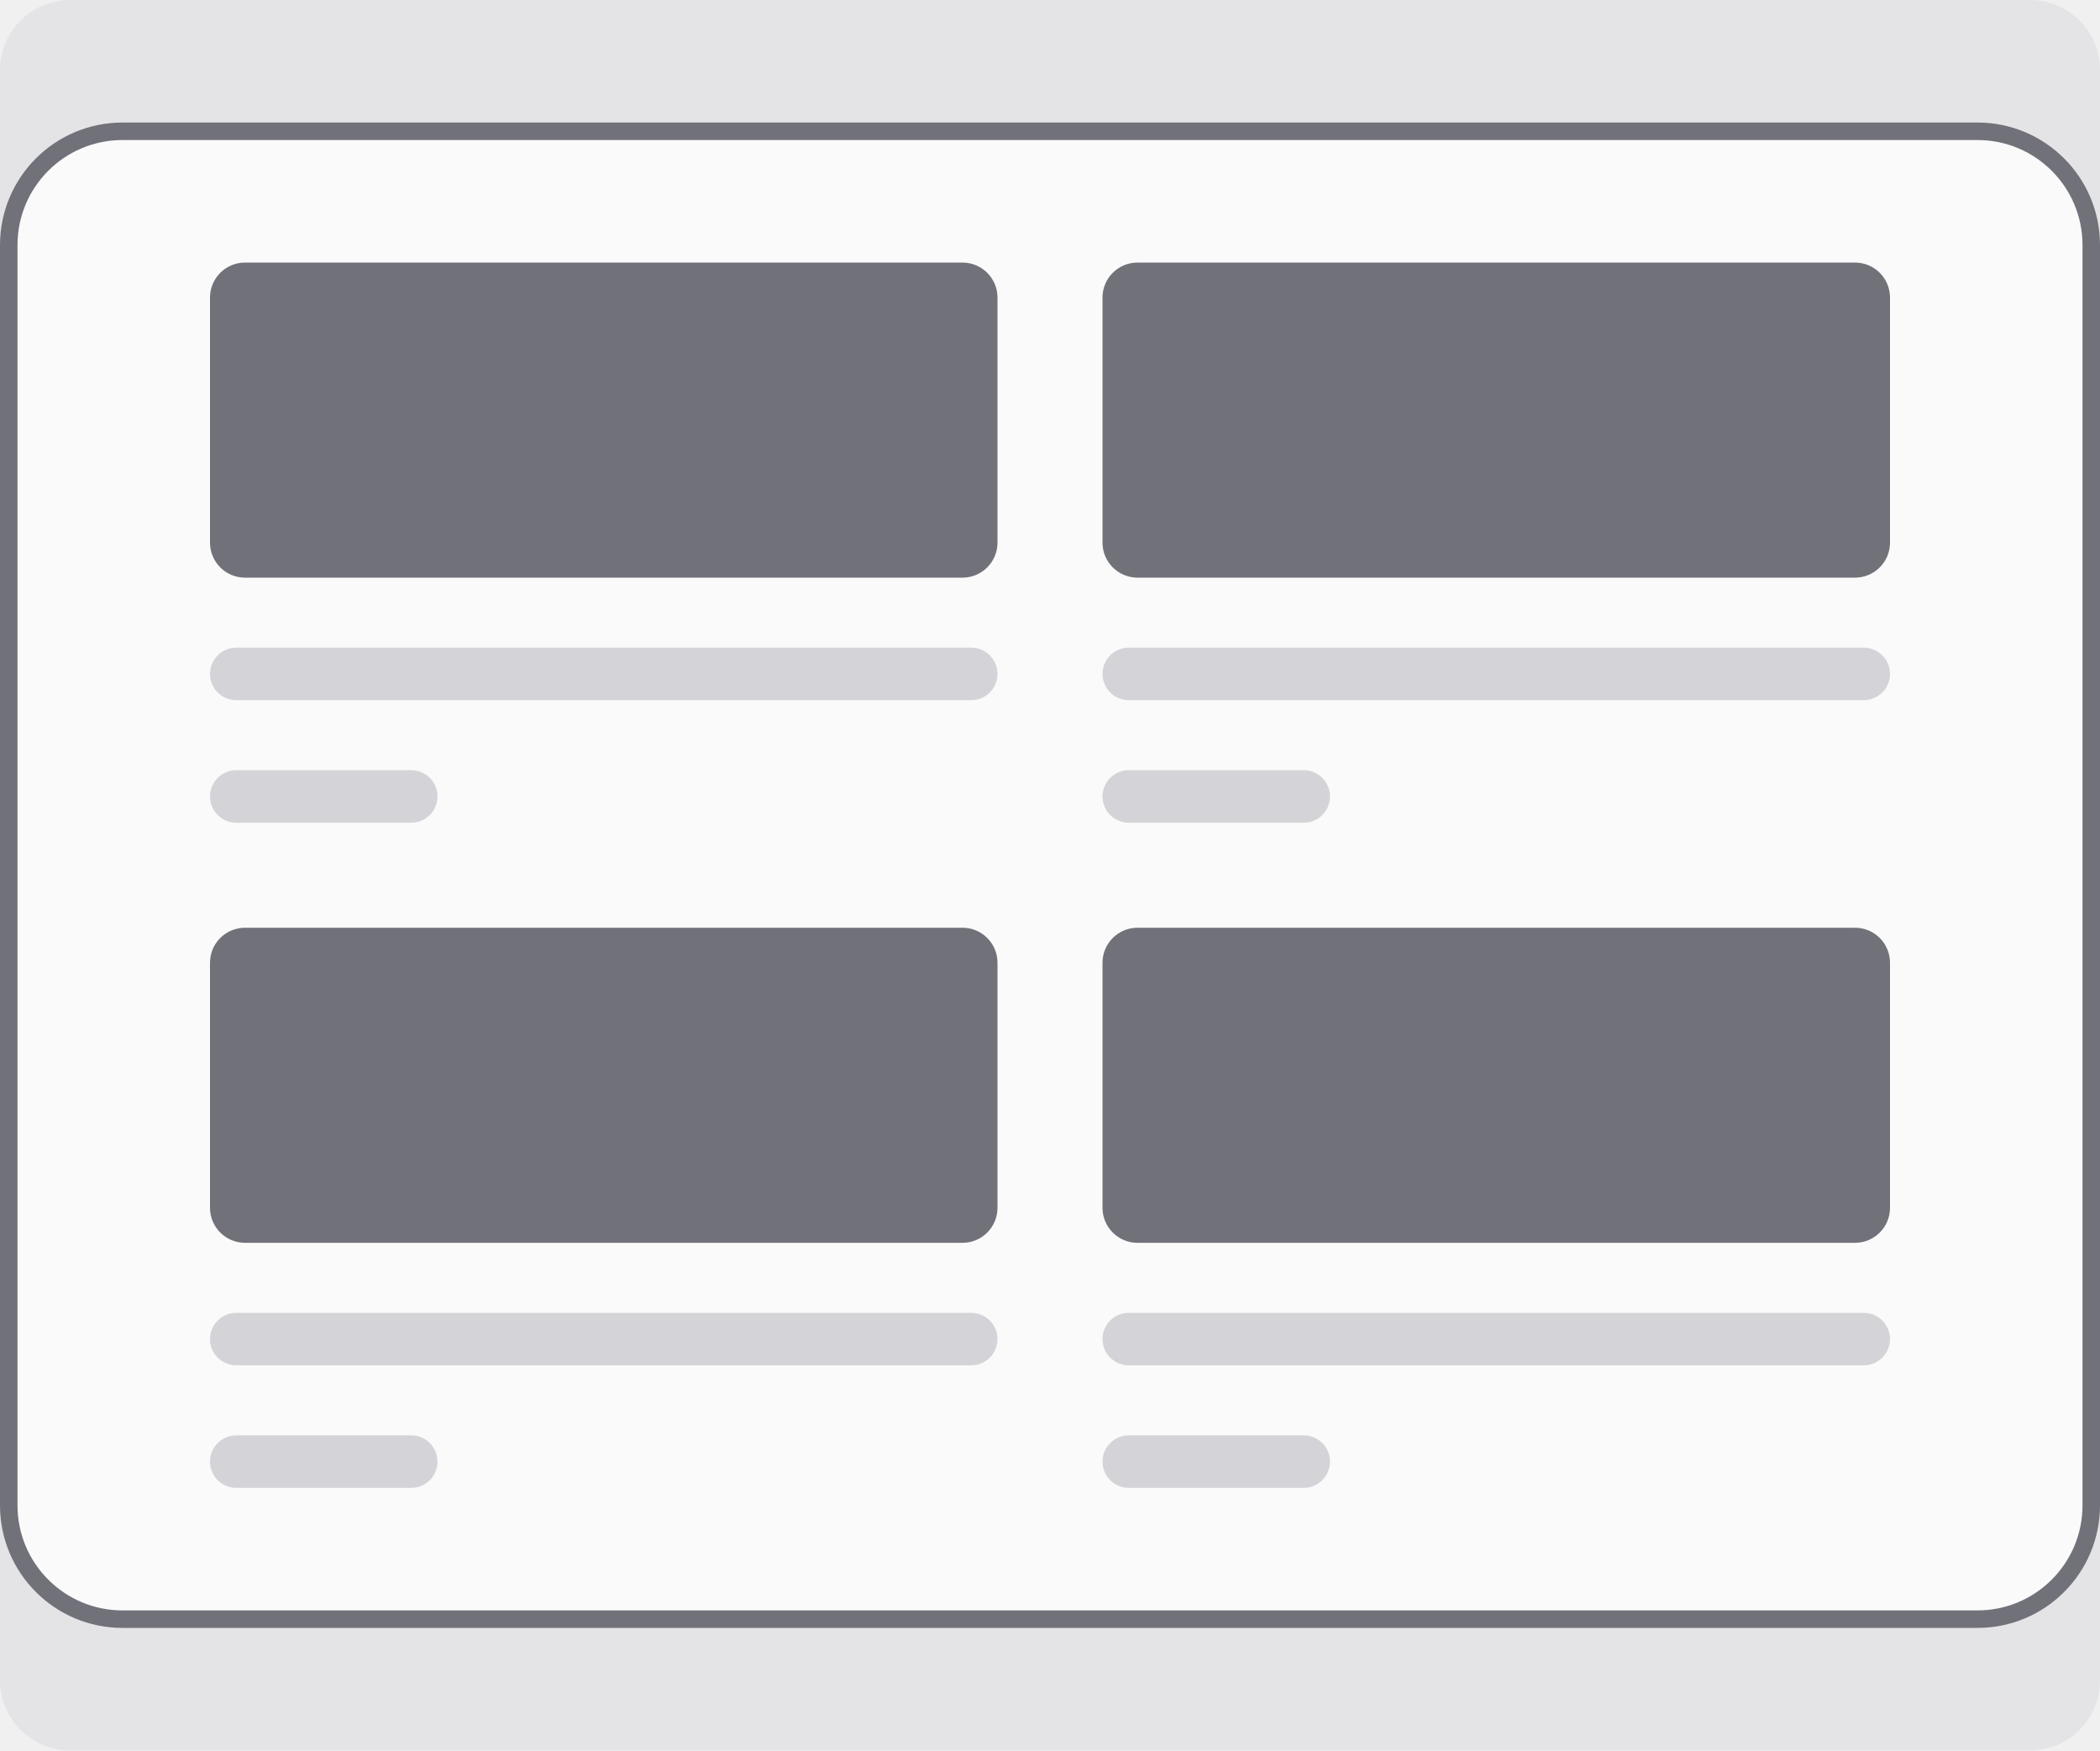
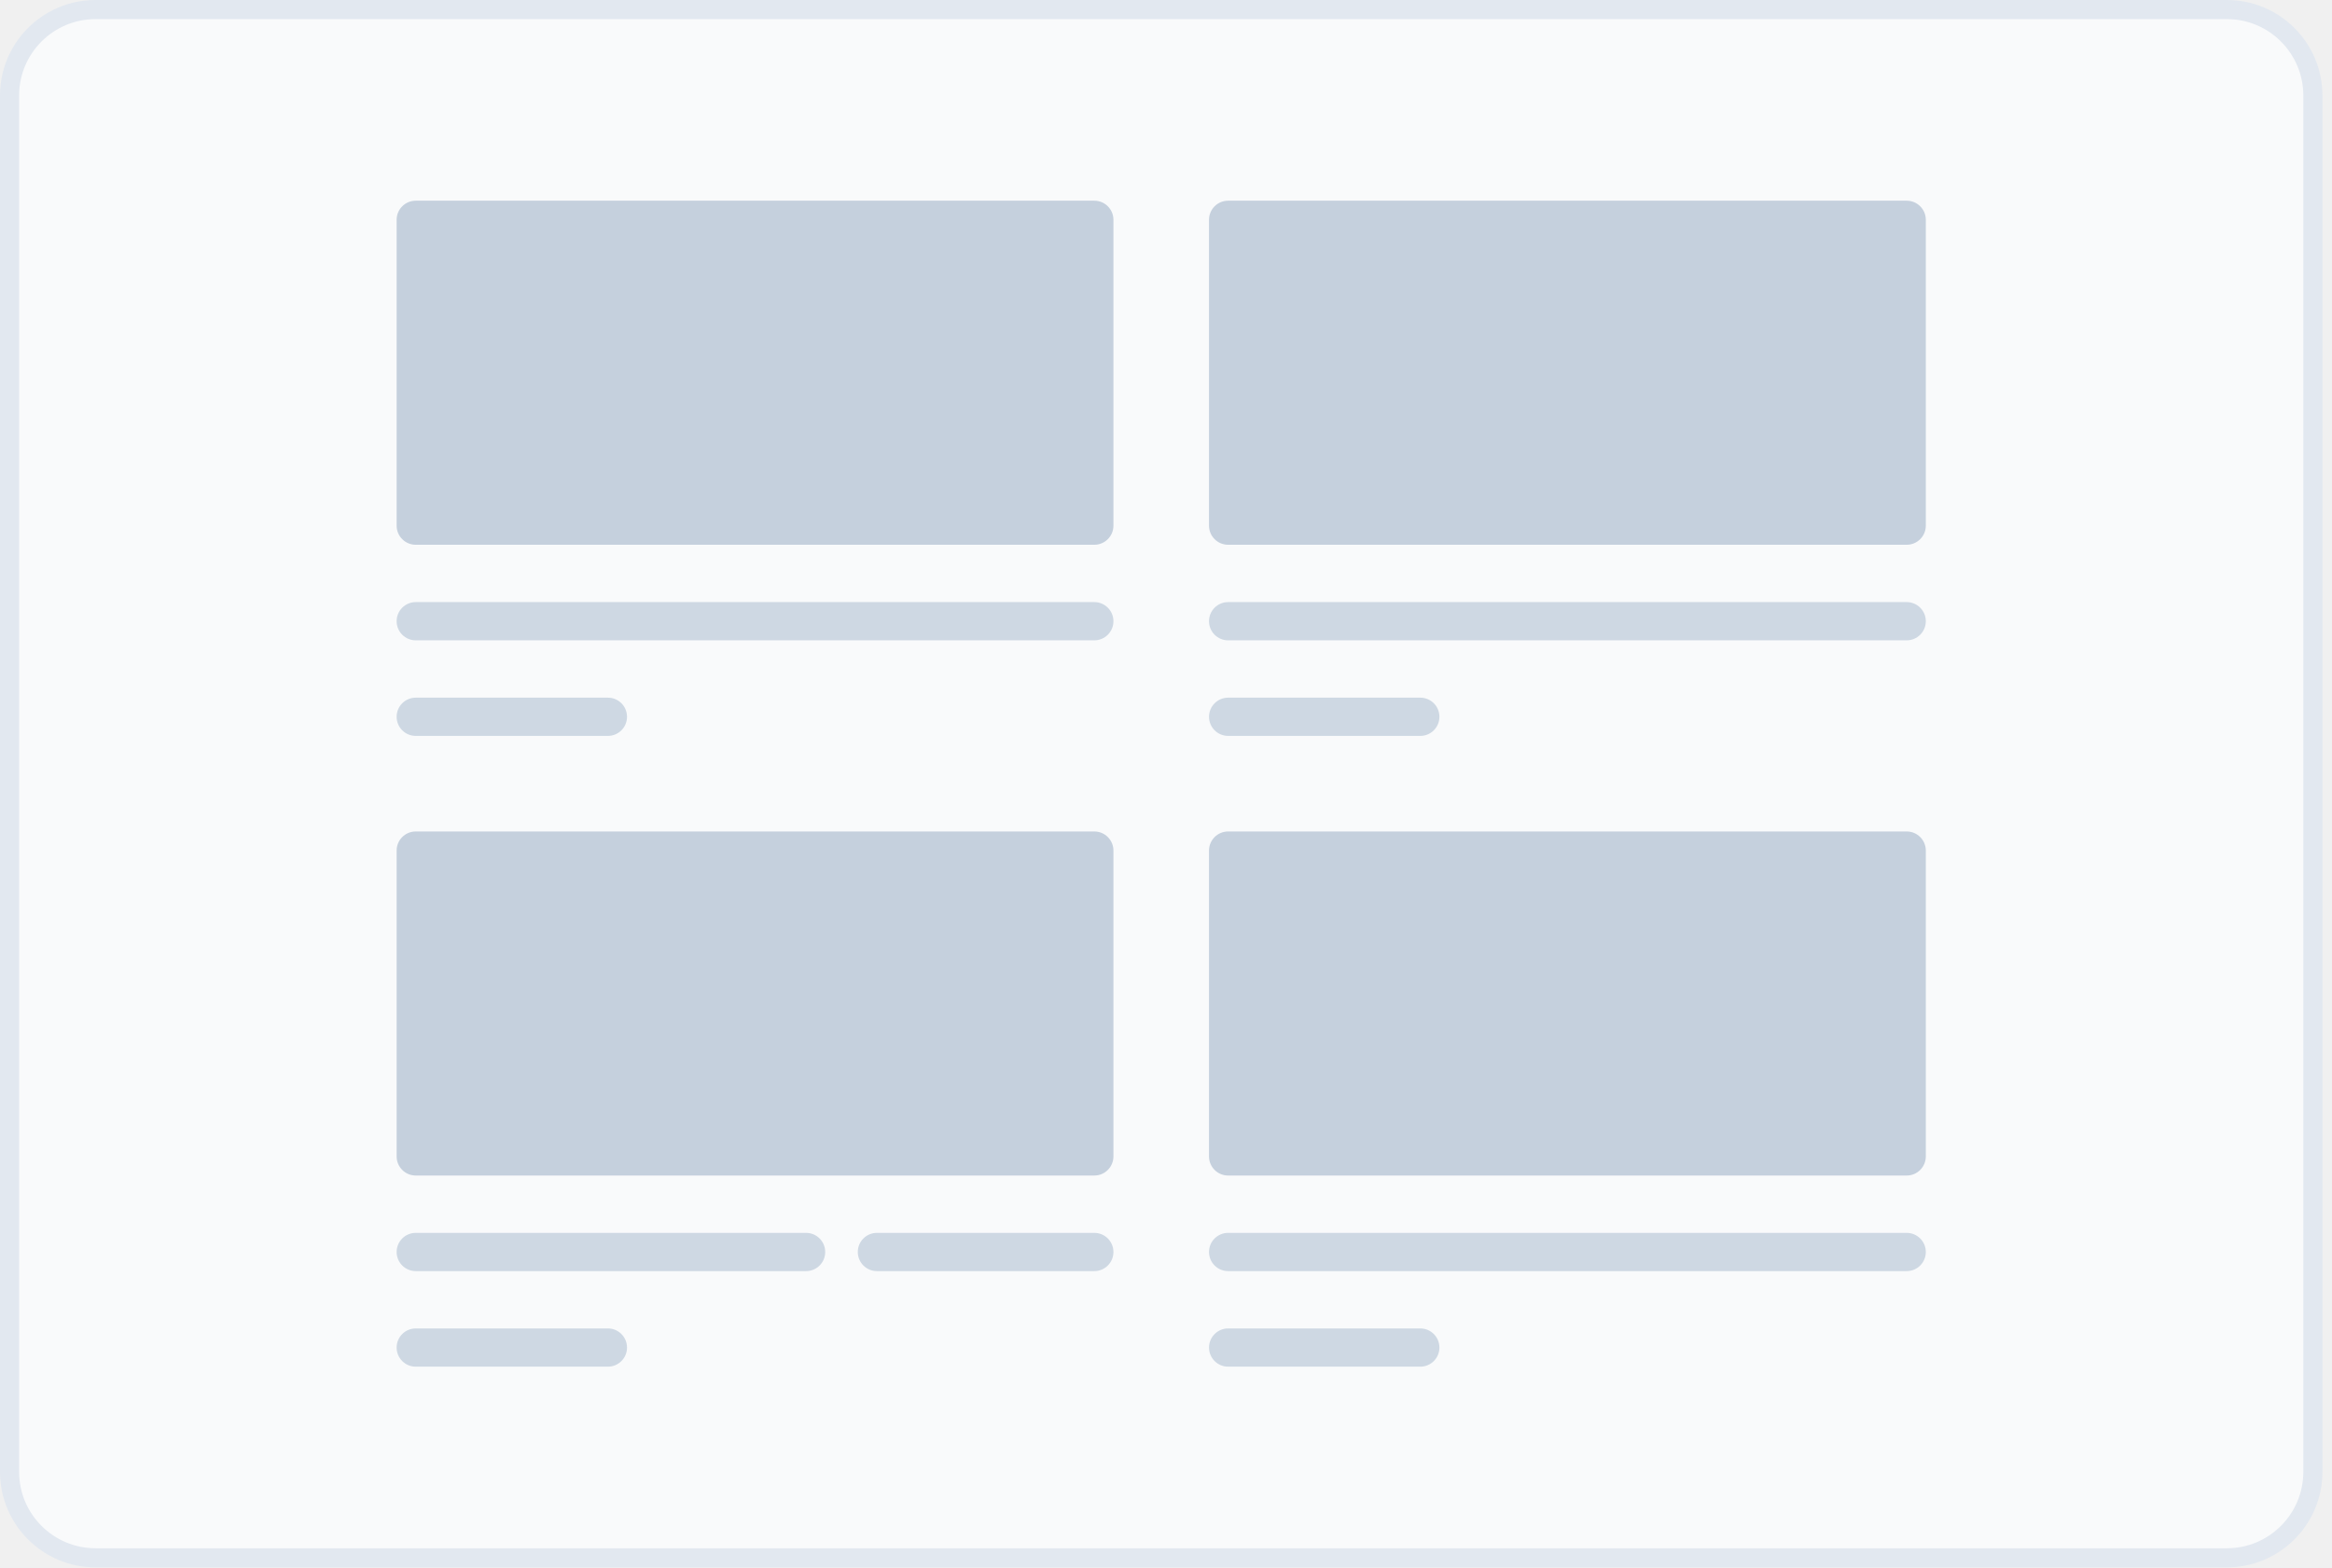
- <svg xmlns="http://www.w3.org/2000/svg" width="120" height="100" fill="none">
-   <rect width="120" height="100" rx="4" fill="#E4E4E7" />
-   <rect x=".5" y="7.5" width="119" height="85" rx="6.5" fill="#FAFAFA" />
-   <rect x="12" y="15" width="45" height="18" rx="2" fill="#71717A" />
-   <rect x="12" y="37" width="45" height="3" rx="1.5" fill="#D4D4D8" />
-   <rect x="12" y="44" width="13" height="3" rx="1.5" fill="#D4D4D8" />
-   <rect x="63" y="15" width="45" height="18" rx="2" fill="#71717A" />
-   <rect x="63" y="37" width="45" height="3" rx="1.5" fill="#D4D4D8" />
-   <rect x="63" y="44" width="13" height="3" rx="1.5" fill="#D4D4D8" />
-   <rect x="12" y="53" width="45" height="18" rx="2" fill="#71717A" />
-   <rect x="12" y="75" width="45" height="3" rx="1.5" fill="#D4D4D8" />
-   <rect x="12" y="82" width="13" height="3" rx="1.5" fill="#D4D4D8" />
-   <rect x="63" y="53" width="45" height="18" rx="2" fill="#71717A" />
-   <rect x="63" y="75" width="45" height="3" rx="1.5" fill="#D4D4D8" />
-   <rect x="63" y="82" width="13" height="3" rx="1.5" fill="#D4D4D8" />
-   <rect x=".5" y="7.5" width="119" height="85" rx="6.5" stroke="#71717A" />
+ <svg xmlns="http://www.w3.org/2000/svg" fill="none" viewBox="0 0 122 82">
+   <rect width="120.5" height="81" x=".5" y=".5" fill="#F9FAFB" rx="4.5" />
+   <rect width="120.5" height="81" x=".5" y=".5" stroke="#E2E8F0" rx="4.5" />
+   <g clip-path="url(#a)">
+     <rect width="37.5" height="18" x="20.75" y="10.5" fill="#C5D0DD" rx="1" />
+     <rect width="37.5" height="2" x="20.75" y="31.5" fill="#CED8E3" rx="1" />
+     <rect width="12.053" height="2" x="20.75" y="36.5" fill="#CED8E3" rx="1" />
+     <rect width="37.5" height="18" x="63.25" y="10.5" fill="#C5D0DD" rx="1" />
+     <rect width="37.5" height="2" x="63.25" y="31.5" fill="#CED8E3" rx="1" />
+     <rect width="12.053" height="2" x="63.251" y="36.5" fill="#CED8E3" rx="1" />
+   </g>
+   <g clip-path="url(#b)">
+     <rect width="37.5" height="18" x="20.75" y="43.5" fill="#C5D0DD" rx="1" />
+     <rect width="22.421" height="2" x="20.75" y="64.5" fill="#CED8E3" rx="1" />
+     <rect width="13.374" height="2" x="44.876" y="64.5" fill="#CED8E3" rx="1" />
+     <rect width="12.053" height="2" x="20.75" y="69.5" fill="#CED8E3" rx="1" />
+     <rect width="37.5" height="18" x="63.25" y="43.5" fill="#C5D0DD" rx="1" />
+     <rect width="37.5" height="2" x="63.25" y="64.5" fill="#CED8E3" rx="1" />
+     <rect width="12.053" height="2" x="63.251" y="69.5" fill="#CED8E3" rx="1" />
+   </g>
+   <defs>
+     <clipPath id="a">
+       <path fill="#fff" d="M20.75 10.5h80v28h-80z" />
+     </clipPath>
+     <clipPath id="b">
+       <path fill="#fff" d="M20.75 43.5h80v28h-80z" />
+     </clipPath>
+   </defs>
</svg>
